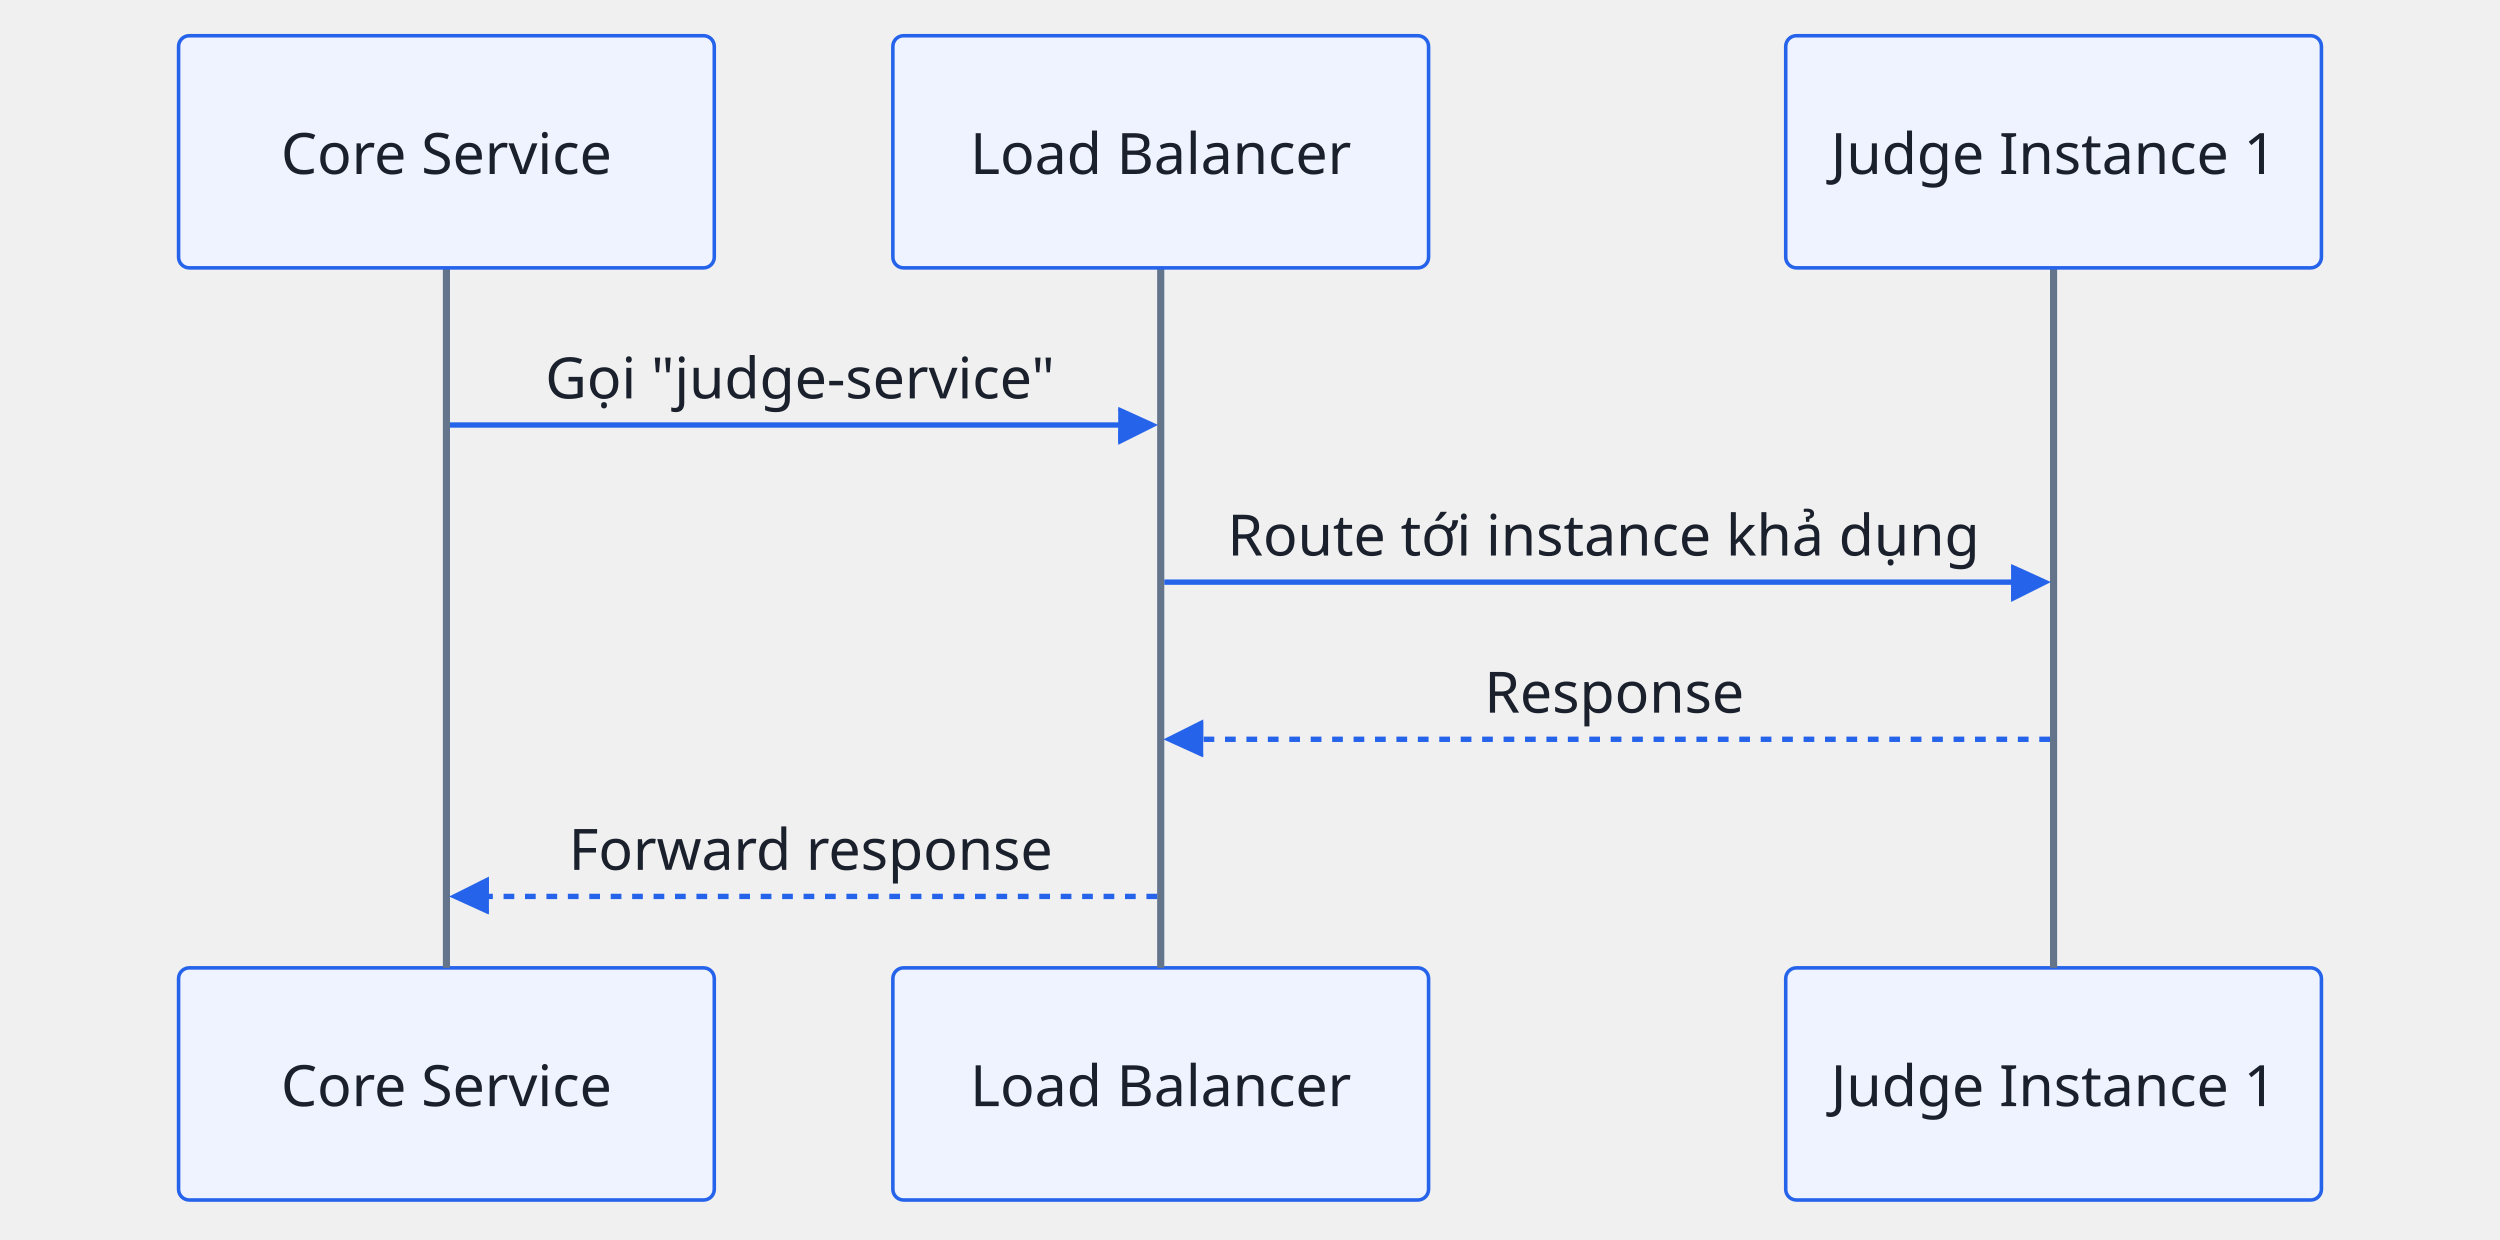
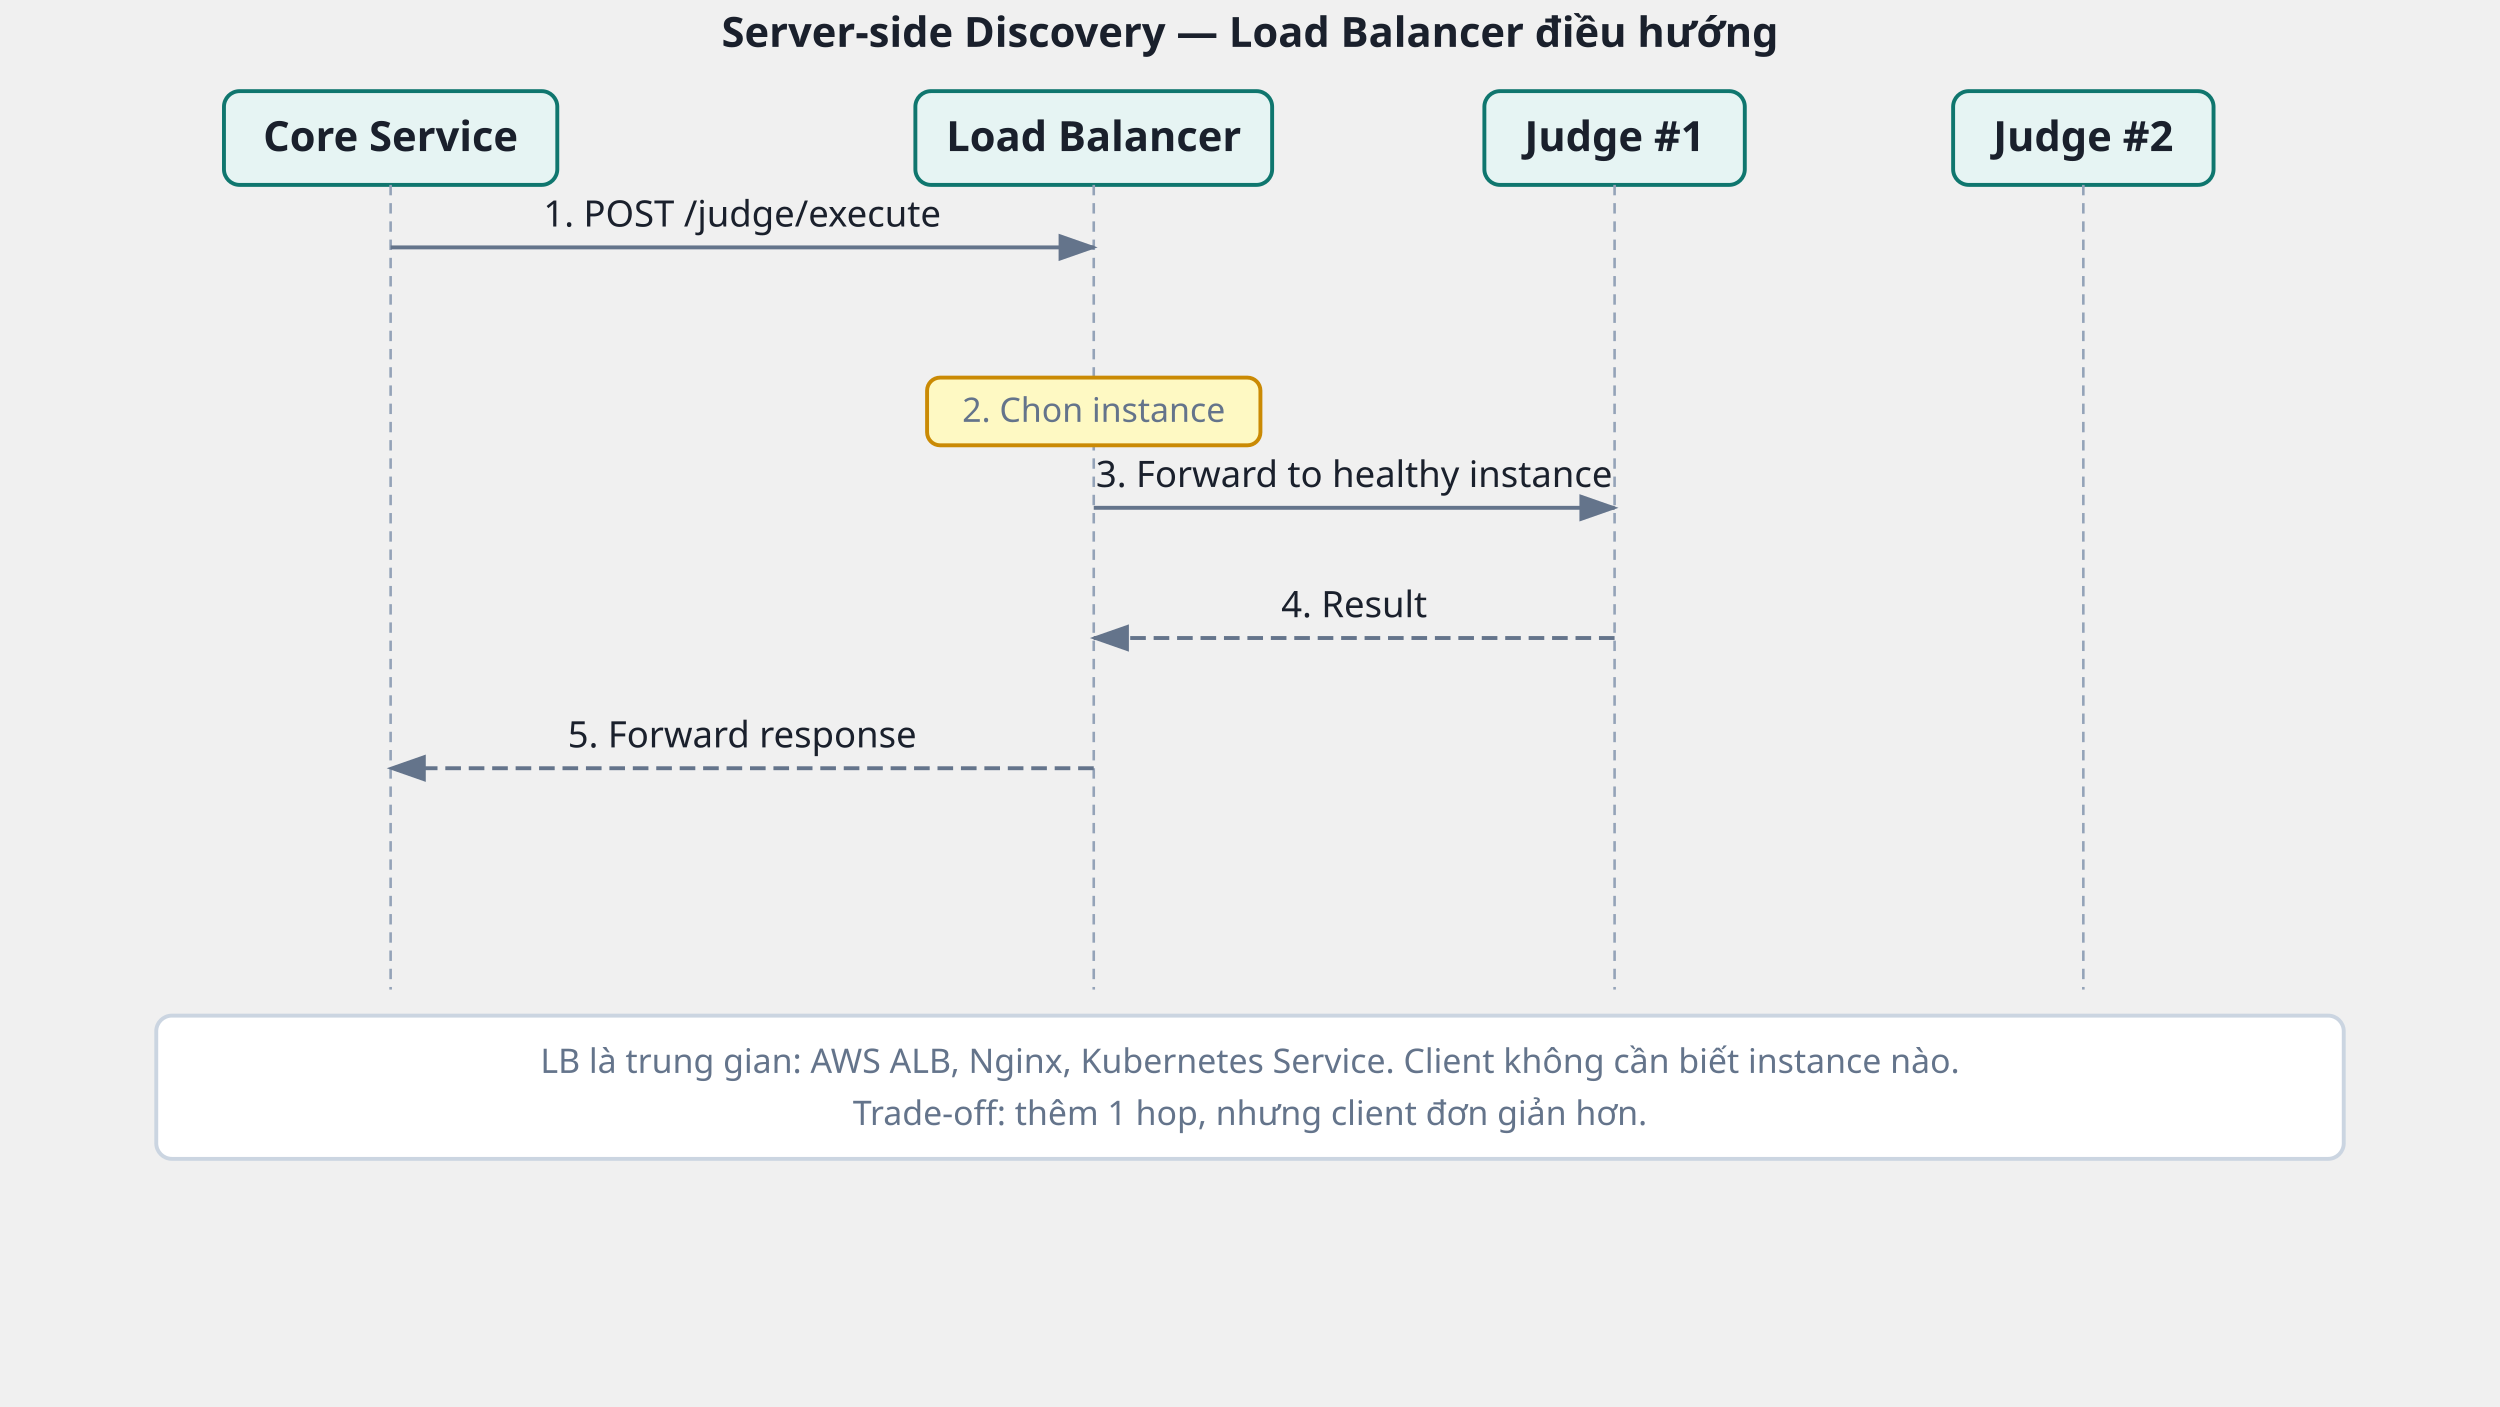
- <svg xmlns="http://www.w3.org/2000/svg" id="my-svg" width="100%" style="max-width: 700px; background-color: white;" viewBox="-50 -10 700 347" role="graphics-document document" aria-roledescription="sequence">
-   <g>
-     <rect x="450" y="261" fill="#eaeaea" stroke="#666" width="150" height="65" name="J1" rx="3" ry="3" class="actor actor-bottom" />
-     <text x="525" y="293.5" dominant-baseline="central" alignment-baseline="central" class="actor actor-box" style="text-anchor: middle; font-size: 16px; font-weight: 400;">
-       <tspan x="525" dy="0">Judge Instance 1</tspan>
-     </text>
-   </g>
-   <g>
-     <rect x="200" y="261" fill="#eaeaea" stroke="#666" width="150" height="65" name="LB" rx="3" ry="3" class="actor actor-bottom" />
-     <text x="275" y="293.5" dominant-baseline="central" alignment-baseline="central" class="actor actor-box" style="text-anchor: middle; font-size: 16px; font-weight: 400;">
-       <tspan x="275" dy="0">Load Balancer</tspan>
-     </text>
-   </g>
-   <g>
-     <rect x="0" y="261" fill="#eaeaea" stroke="#666" width="150" height="65" name="CS" rx="3" ry="3" class="actor actor-bottom" />
-     <text x="75" y="293.5" dominant-baseline="central" alignment-baseline="central" class="actor actor-box" style="text-anchor: middle; font-size: 16px; font-weight: 400;">
-       <tspan x="75" dy="0">Core Service</tspan>
-     </text>
-   </g>
-   <g>
-     <line id="actor2" x1="525" y1="65" x2="525" y2="261" class="actor-line 200" stroke-width="0.5px" stroke="#999" name="J1" data-et="life-line" data-id="J1" />
-     <g id="root-2" data-et="participant" data-type="participant" data-id="J1">
-       <rect x="450" y="0" fill="#eaeaea" stroke="#666" width="150" height="65" name="J1" rx="3" ry="3" class="actor actor-top" />
-       <text x="525" y="32.5" dominant-baseline="central" alignment-baseline="central" class="actor actor-box" style="text-anchor: middle; font-size: 16px; font-weight: 400;">
-         <tspan x="525" dy="0">Judge Instance 1</tspan>
-       </text>
-     </g>
-   </g>
-   <g>
-     <line id="actor1" x1="275" y1="65" x2="275" y2="261" class="actor-line 200" stroke-width="0.5px" stroke="#999" name="LB" data-et="life-line" data-id="LB" />
-     <g id="root-1" data-et="participant" data-type="participant" data-id="LB">
-       <rect x="200" y="0" fill="#eaeaea" stroke="#666" width="150" height="65" name="LB" rx="3" ry="3" class="actor actor-top" />
-       <text x="275" y="32.5" dominant-baseline="central" alignment-baseline="central" class="actor actor-box" style="text-anchor: middle; font-size: 16px; font-weight: 400;">
-         <tspan x="275" dy="0">Load Balancer</tspan>
-       </text>
-     </g>
-   </g>
-   <g>
-     <line id="actor0" x1="75" y1="65" x2="75" y2="261" class="actor-line 200" stroke-width="0.5px" stroke="#999" name="CS" data-et="life-line" data-id="CS" />
-     <g id="root-0" data-et="participant" data-type="participant" data-id="CS">
-       <rect x="0" y="0" fill="#eaeaea" stroke="#666" width="150" height="65" name="CS" rx="3" ry="3" class="actor actor-top" />
-       <text x="75" y="32.5" dominant-baseline="central" alignment-baseline="central" class="actor actor-box" style="text-anchor: middle; font-size: 16px; font-weight: 400;">
-         <tspan x="75" dy="0">Core Service</tspan>
-       </text>
-     </g>
-   </g>
-   <style>#my-svg{font-family:'Segoe UI',system-ui,-apple-system,sans-serif;font-size:14px;fill:#1a202c;}@keyframes edge-animation-frame{from{stroke-dashoffset:0;}}@keyframes dash{to{stroke-dashoffset:0;}}#my-svg .edge-animation-slow{stroke-dasharray:9,5!important;stroke-dashoffset:900;animation:dash 50s linear infinite;stroke-linecap:round;}#my-svg .edge-animation-fast{stroke-dasharray:9,5!important;stroke-dashoffset:900;animation:dash 20s linear infinite;stroke-linecap:round;}#my-svg .error-icon{fill:#fef3e2;}#my-svg .error-text{fill:#1a202c;stroke:#1a202c;}#my-svg .edge-thickness-normal{stroke-width:1px;}#my-svg .edge-thickness-thick{stroke-width:3.5px;}#my-svg .edge-pattern-solid{stroke-dasharray:0;}#my-svg .edge-thickness-invisible{stroke-width:0;fill:none;}#my-svg .edge-pattern-dashed{stroke-dasharray:3;}#my-svg .edge-pattern-dotted{stroke-dasharray:2;}#my-svg .marker{fill:#64748b;stroke:#64748b;}#my-svg .marker.cross{stroke:#64748b;}#my-svg svg{font-family:'Segoe UI',system-ui,-apple-system,sans-serif;font-size:14px;}#my-svg p{margin:0;}#my-svg .actor{stroke:#2563eb;fill:#eff3ff;stroke-width:1;}#my-svg rect.actor.outer-path[data-look="neo"]{filter:drop-shadow( 1px 2px 2px rgba(185,185,185,1));}#my-svg rect.note[data-look="neo"]{stroke:#ca8a04;fill:#fefce8;filter:drop-shadow( 1px 2px 2px rgba(185,185,185,1));}#my-svg text.actor&gt;tspan{fill:#1a202c;stroke:none;}#my-svg .actor-line{stroke:#64748b;}#my-svg .innerArc{stroke-width:1.5;stroke-dasharray:none;}#my-svg .messageLine0{stroke-width:1.5;stroke-dasharray:none;stroke:#2563eb;}#my-svg .messageLine1{stroke-width:1.5;stroke-dasharray:2,2;stroke:#2563eb;}#my-svg [id$="-arrowhead"] path{fill:#2563eb;stroke:#2563eb;}#my-svg .sequenceNumber{fill:#ffffff;}#my-svg [id$="-sequencenumber"]{fill:#2563eb;}#my-svg [id$="-crosshead"] path{fill:#2563eb;stroke:#2563eb;}#my-svg .messageText{fill:#1a202c;stroke:none;}#my-svg .labelBox{stroke:#94a3b8;fill:#f8fafc;filter:none;}#my-svg .labelText,#my-svg .labelText&gt;tspan{fill:#1a202c;stroke:none;}#my-svg .loopText,#my-svg .loopText&gt;tspan{fill:#1a202c;stroke:none;}#my-svg .loopLine{stroke-width:2px;stroke-dasharray:2,2;stroke:#94a3b8;fill:#94a3b8;}#my-svg .note{stroke:#ca8a04;fill:#fefce8;}#my-svg .noteText,#my-svg .noteText&gt;tspan{fill:#1a202c;stroke:none;font-weight:normal;}#my-svg .activation0{fill:#dbeafe;stroke:#3b82f6;}#my-svg .activation1{fill:#dbeafe;stroke:#3b82f6;}#my-svg .activation2{fill:#dbeafe;stroke:#3b82f6;}#my-svg .actorPopupMenu{position:absolute;}#my-svg .actorPopupMenuPanel{position:absolute;fill:#eff3ff;box-shadow:0px 8px 16px 0px rgba(0,0,0,0.2);filter:drop-shadow(3px 5px 2px rgb(0 0 0 / 0.4));}#my-svg .actor-man circle,#my-svg line{fill:#eff3ff;stroke-width:2px;}#my-svg g rect.rect{filter:drop-shadow( 1px 2px 2px rgba(185,185,185,1));stroke:#94a3b8;}#my-svg .node .neo-node{stroke:#94a3b8;}#my-svg [data-look="neo"].node rect,#my-svg [data-look="neo"].cluster rect,#my-svg [data-look="neo"].node polygon{stroke:url(#my-svg-gradient);filter:drop-shadow( 1px 2px 2px rgba(185,185,185,1));}#my-svg [data-look="neo"].node path{stroke:url(#my-svg-gradient);stroke-width:1px;}#my-svg [data-look="neo"].node .outer-path{filter:drop-shadow( 1px 2px 2px rgba(185,185,185,1));}#my-svg [data-look="neo"].node .neo-line path{stroke:#94a3b8;filter:none;}#my-svg [data-look="neo"].node circle{stroke:url(#my-svg-gradient);filter:drop-shadow( 1px 2px 2px rgba(185,185,185,1));}#my-svg [data-look="neo"].node circle .state-start{fill:#000000;}#my-svg [data-look="neo"].icon-shape .icon{fill:url(#my-svg-gradient);filter:drop-shadow( 1px 2px 2px rgba(185,185,185,1));}#my-svg [data-look="neo"].icon-shape .icon-neo path{stroke:url(#my-svg-gradient);filter:drop-shadow( 1px 2px 2px rgba(185,185,185,1));}#my-svg :root{--mermaid-font-family:"trebuchet ms",verdana,arial,sans-serif;}</style>
-   <g />
+ <svg xmlns="http://www.w3.org/2000/svg" viewBox="0 0 960 540" width="100%" height="100%">
  <defs>
-     <symbol id="my-svg-computer" width="24" height="24">
-       <path transform="scale(.5)" d="M2 2v13h20v-13h-20zm18 11h-16v-9h16v9zm-10.228 6l.466-1h3.524l.467 1h-4.457zm14.228 3h-24l2-6h2.104l-1.33 4h18.45l-1.297-4h2.073l2 6zm-5-10h-14v-7h14v7z" />
-     </symbol>
-   </defs>
-   <defs>
-     <symbol id="my-svg-database" fill-rule="evenodd" clip-rule="evenodd">
-       <path transform="scale(.5)" d="M12.258.001l.256.004.255.005.253.008.251.01.249.012.247.015.246.016.242.019.241.02.239.023.236.024.233.027.231.028.229.031.225.032.223.034.22.036.217.038.214.04.211.041.208.043.205.045.201.046.198.048.194.05.191.051.187.053.183.054.18.056.175.057.172.059.168.06.163.061.16.063.155.064.15.066.074.033.073.033.071.034.07.034.069.035.068.035.067.035.066.035.064.036.064.036.062.036.06.036.06.037.058.037.058.037.055.038.055.038.053.038.052.038.051.039.05.039.048.039.047.039.045.04.044.04.043.04.041.04.04.041.039.041.037.041.036.041.034.041.033.042.032.042.03.042.029.042.027.042.026.043.024.043.023.043.021.043.02.043.018.044.017.043.015.044.013.044.012.044.011.045.009.044.007.045.006.045.004.045.002.045.001.045v17l-.001.045-.002.045-.004.045-.006.045-.007.045-.009.044-.011.045-.012.044-.013.044-.015.044-.017.043-.018.044-.02.043-.021.043-.023.043-.024.043-.026.043-.027.042-.029.042-.03.042-.032.042-.033.042-.034.041-.036.041-.037.041-.039.041-.04.041-.041.04-.043.04-.044.04-.045.04-.047.039-.048.039-.05.039-.051.039-.052.038-.053.038-.055.038-.055.038-.058.037-.058.037-.06.037-.06.036-.062.036-.064.036-.064.036-.066.035-.067.035-.068.035-.069.035-.07.034-.071.034-.073.033-.074.033-.15.066-.155.064-.16.063-.163.061-.168.06-.172.059-.175.057-.18.056-.183.054-.187.053-.191.051-.194.05-.198.048-.201.046-.205.045-.208.043-.211.041-.214.04-.217.038-.22.036-.223.034-.225.032-.229.031-.231.028-.233.027-.236.024-.239.023-.241.02-.242.019-.246.016-.247.015-.249.012-.251.01-.253.008-.255.005-.256.004-.258.001-.258-.001-.256-.004-.255-.005-.253-.008-.251-.01-.249-.012-.247-.015-.245-.016-.243-.019-.241-.02-.238-.023-.236-.024-.234-.027-.231-.028-.228-.031-.226-.032-.223-.034-.22-.036-.217-.038-.214-.04-.211-.041-.208-.043-.204-.045-.201-.046-.198-.048-.195-.05-.19-.051-.187-.053-.184-.054-.179-.056-.176-.057-.172-.059-.167-.06-.164-.061-.159-.063-.155-.064-.151-.066-.074-.033-.072-.033-.072-.034-.07-.034-.069-.035-.068-.035-.067-.035-.066-.035-.064-.036-.063-.036-.062-.036-.061-.036-.06-.037-.058-.037-.057-.037-.056-.038-.055-.038-.053-.038-.052-.038-.051-.039-.049-.039-.049-.039-.046-.039-.046-.04-.044-.04-.043-.04-.041-.04-.04-.041-.039-.041-.037-.041-.036-.041-.034-.041-.033-.042-.032-.042-.03-.042-.029-.042-.027-.042-.026-.043-.024-.043-.023-.043-.021-.043-.02-.043-.018-.044-.017-.043-.015-.044-.013-.044-.012-.044-.011-.045-.009-.044-.007-.045-.006-.045-.004-.045-.002-.045-.001-.045v-17l.001-.045.002-.045.004-.045.006-.045.007-.045.009-.044.011-.045.012-.044.013-.044.015-.044.017-.043.018-.044.02-.043.021-.043.023-.043.024-.043.026-.043.027-.042.029-.042.03-.042.032-.042.033-.042.034-.041.036-.041.037-.041.039-.041.04-.041.041-.04.043-.04.044-.04.046-.04.046-.039.049-.039.049-.039.051-.039.052-.038.053-.038.055-.038.056-.038.057-.037.058-.037.06-.037.061-.036.062-.036.063-.036.064-.036.066-.035.067-.035.068-.035.069-.035.07-.034.072-.034.072-.033.074-.033.151-.066.155-.064.159-.063.164-.061.167-.06.172-.059.176-.057.179-.056.184-.054.187-.053.19-.051.195-.05.198-.048.201-.046.204-.045.208-.043.211-.041.214-.04.217-.038.22-.036.223-.034.226-.032.228-.031.231-.028.234-.027.236-.024.238-.023.241-.02.243-.019.245-.016.247-.015.249-.012.251-.01.253-.008.255-.005.256-.004.258-.001.258.001zm-9.258 20.499v.01l.001.021.003.021.004.022.005.021.006.022.007.022.009.023.01.022.011.023.012.023.013.023.015.023.016.024.017.023.018.024.019.024.021.024.022.025.023.024.024.025.052.049.056.05.061.051.066.051.07.051.075.051.079.052.084.052.088.052.092.052.097.052.102.051.105.052.11.052.114.051.119.051.123.051.127.05.131.05.135.05.139.048.144.049.147.047.152.047.155.047.16.045.163.045.167.043.171.043.176.041.178.041.183.039.187.039.19.037.194.035.197.035.202.033.204.031.209.03.212.029.216.027.219.025.222.024.226.021.23.02.233.018.236.016.24.015.243.012.246.01.249.008.253.005.256.004.259.001.26-.001.257-.004.254-.005.25-.008.247-.011.244-.012.241-.014.237-.016.233-.018.231-.021.226-.021.224-.024.22-.026.216-.027.212-.028.21-.031.205-.031.202-.034.198-.034.194-.036.191-.037.187-.039.183-.04.179-.04.175-.042.172-.043.168-.044.163-.045.16-.046.155-.046.152-.047.148-.048.143-.049.139-.049.136-.05.131-.05.126-.05.123-.051.118-.052.114-.051.11-.052.106-.052.101-.052.096-.052.092-.052.088-.053.083-.051.079-.052.074-.052.07-.051.065-.051.06-.051.056-.05.051-.05.023-.024.023-.025.021-.024.02-.024.019-.024.018-.024.017-.024.015-.023.014-.024.013-.023.012-.023.01-.023.01-.022.008-.022.006-.022.006-.022.004-.022.004-.021.001-.021.001-.021v-4.127l-.077.055-.08.053-.083.054-.085.053-.087.052-.09.052-.093.051-.095.05-.097.05-.1.049-.102.049-.105.048-.106.047-.109.047-.111.046-.114.045-.115.045-.118.044-.12.043-.122.042-.124.042-.126.041-.128.04-.13.04-.132.038-.134.038-.135.037-.138.037-.139.035-.142.035-.143.034-.144.033-.147.032-.148.031-.15.03-.151.03-.153.029-.154.027-.156.027-.158.026-.159.025-.161.024-.162.023-.163.022-.165.021-.166.02-.167.019-.169.018-.169.017-.171.016-.173.015-.173.014-.175.013-.175.012-.177.011-.178.01-.179.008-.179.008-.181.006-.182.005-.182.004-.184.003-.184.002h-.37l-.184-.002-.184-.003-.182-.004-.182-.005-.181-.006-.179-.008-.179-.008-.178-.01-.176-.011-.176-.012-.175-.013-.173-.014-.172-.015-.171-.016-.17-.017-.169-.018-.167-.019-.166-.02-.165-.021-.163-.022-.162-.023-.161-.024-.159-.025-.157-.026-.156-.027-.155-.027-.153-.029-.151-.03-.15-.03-.148-.031-.146-.032-.145-.033-.143-.034-.141-.035-.14-.035-.137-.037-.136-.037-.134-.038-.132-.038-.13-.04-.128-.04-.126-.041-.124-.042-.122-.042-.12-.044-.117-.043-.116-.045-.113-.045-.112-.046-.109-.047-.106-.047-.105-.048-.102-.049-.1-.049-.097-.05-.095-.05-.093-.052-.09-.051-.087-.052-.085-.053-.083-.054-.08-.054-.077-.054v4.127zm0-5.654v.011l.001.021.003.021.004.021.005.022.006.022.007.022.009.022.01.022.011.023.012.023.013.023.015.024.016.023.017.024.018.024.019.024.021.024.022.024.023.025.024.024.052.05.056.05.061.05.066.051.07.051.075.052.079.051.084.052.088.052.092.052.097.052.102.052.105.052.11.051.114.051.119.052.123.05.127.051.131.05.135.049.139.049.144.048.147.048.152.047.155.046.16.045.163.045.167.044.171.042.176.042.178.04.183.04.187.038.19.037.194.036.197.034.202.033.204.032.209.03.212.028.216.027.219.025.222.024.226.022.23.02.233.018.236.016.24.014.243.012.246.01.249.008.253.006.256.003.259.001.26-.001.257-.003.254-.006.25-.008.247-.01.244-.012.241-.015.237-.016.233-.018.231-.02.226-.022.224-.024.22-.025.216-.027.212-.029.21-.03.205-.032.202-.033.198-.035.194-.036.191-.037.187-.039.183-.039.179-.041.175-.042.172-.043.168-.044.163-.045.16-.045.155-.047.152-.047.148-.048.143-.048.139-.05.136-.049.131-.05.126-.051.123-.051.118-.051.114-.052.11-.052.106-.052.101-.052.096-.052.092-.052.088-.052.083-.052.079-.052.074-.051.07-.052.065-.051.06-.05.056-.051.051-.049.023-.025.023-.024.021-.025.02-.024.019-.024.018-.024.017-.024.015-.023.014-.023.013-.024.012-.022.01-.023.01-.023.008-.022.006-.022.006-.022.004-.021.004-.022.001-.021.001-.021v-4.139l-.077.054-.08.054-.083.054-.085.052-.087.053-.09.051-.093.051-.095.051-.097.05-.1.049-.102.049-.105.048-.106.047-.109.047-.111.046-.114.045-.115.044-.118.044-.12.044-.122.042-.124.042-.126.041-.128.04-.13.039-.132.039-.134.038-.135.037-.138.036-.139.036-.142.035-.143.033-.144.033-.147.033-.148.031-.15.03-.151.03-.153.028-.154.028-.156.027-.158.026-.159.025-.161.024-.162.023-.163.022-.165.021-.166.02-.167.019-.169.018-.169.017-.171.016-.173.015-.173.014-.175.013-.175.012-.177.011-.178.009-.179.009-.179.007-.181.007-.182.005-.182.004-.184.003-.184.002h-.37l-.184-.002-.184-.003-.182-.004-.182-.005-.181-.007-.179-.007-.179-.009-.178-.009-.176-.011-.176-.012-.175-.013-.173-.014-.172-.015-.171-.016-.17-.017-.169-.018-.167-.019-.166-.02-.165-.021-.163-.022-.162-.023-.161-.024-.159-.025-.157-.026-.156-.027-.155-.028-.153-.028-.151-.03-.15-.03-.148-.031-.146-.033-.145-.033-.143-.033-.141-.035-.14-.036-.137-.036-.136-.037-.134-.038-.132-.039-.13-.039-.128-.04-.126-.041-.124-.042-.122-.043-.12-.043-.117-.044-.116-.044-.113-.046-.112-.046-.109-.046-.106-.047-.105-.048-.102-.049-.1-.049-.097-.05-.095-.051-.093-.051-.09-.051-.087-.053-.085-.052-.083-.054-.08-.054-.077-.054v4.139zm0-5.666v.011l.001.02.003.022.004.021.005.022.006.021.007.022.009.023.01.022.011.023.012.023.013.023.015.023.016.024.017.024.018.023.019.024.021.025.022.024.023.024.024.025.052.05.056.05.061.05.066.051.07.051.075.052.079.051.084.052.088.052.092.052.097.052.102.052.105.051.11.052.114.051.119.051.123.051.127.05.131.05.135.05.139.049.144.048.147.048.152.047.155.046.16.045.163.045.167.043.171.043.176.042.178.04.183.04.187.038.19.037.194.036.197.034.202.033.204.032.209.03.212.028.216.027.219.025.222.024.226.021.23.02.233.018.236.017.24.014.243.012.246.01.249.008.253.006.256.003.259.001.26-.001.257-.003.254-.006.25-.008.247-.01.244-.013.241-.014.237-.016.233-.018.231-.02.226-.022.224-.024.22-.025.216-.027.212-.029.21-.03.205-.032.202-.033.198-.035.194-.036.191-.037.187-.039.183-.039.179-.041.175-.042.172-.043.168-.044.163-.045.16-.045.155-.047.152-.047.148-.048.143-.049.139-.049.136-.049.131-.051.126-.05.123-.051.118-.052.114-.051.11-.052.106-.052.101-.052.096-.052.092-.052.088-.052.083-.052.079-.052.074-.052.07-.051.065-.051.06-.051.056-.05.051-.049.023-.025.023-.025.021-.024.02-.024.019-.024.018-.024.017-.024.015-.023.014-.024.013-.023.012-.023.01-.022.01-.023.008-.022.006-.022.006-.022.004-.022.004-.021.001-.021.001-.021v-4.153l-.077.054-.08.054-.083.053-.085.053-.087.053-.09.051-.093.051-.095.051-.097.05-.1.049-.102.048-.105.048-.106.048-.109.046-.111.046-.114.046-.115.044-.118.044-.12.043-.122.043-.124.042-.126.041-.128.04-.13.039-.132.039-.134.038-.135.037-.138.036-.139.036-.142.034-.143.034-.144.033-.147.032-.148.032-.15.03-.151.03-.153.028-.154.028-.156.027-.158.026-.159.024-.161.024-.162.023-.163.023-.165.021-.166.02-.167.019-.169.018-.169.017-.171.016-.173.015-.173.014-.175.013-.175.012-.177.01-.178.01-.179.009-.179.007-.181.006-.182.006-.182.004-.184.003-.184.001-.185.001-.185-.001-.184-.001-.184-.003-.182-.004-.182-.006-.181-.006-.179-.007-.179-.009-.178-.01-.176-.01-.176-.012-.175-.013-.173-.014-.172-.015-.171-.016-.17-.017-.169-.018-.167-.019-.166-.02-.165-.021-.163-.023-.162-.023-.161-.024-.159-.024-.157-.026-.156-.027-.155-.028-.153-.028-.151-.03-.15-.03-.148-.032-.146-.032-.145-.033-.143-.034-.141-.034-.14-.036-.137-.036-.136-.037-.134-.038-.132-.039-.13-.039-.128-.041-.126-.041-.124-.041-.122-.043-.12-.043-.117-.044-.116-.044-.113-.046-.112-.046-.109-.046-.106-.048-.105-.048-.102-.048-.1-.05-.097-.049-.095-.051-.093-.051-.09-.052-.087-.052-.085-.053-.083-.053-.08-.054-.077-.054v4.153zm8.74-8.179l-.257.004-.254.005-.25.008-.247.011-.244.012-.241.014-.237.016-.233.018-.231.021-.226.022-.224.023-.22.026-.216.027-.212.028-.21.031-.205.032-.202.033-.198.034-.194.036-.191.038-.187.038-.183.04-.179.041-.175.042-.172.043-.168.043-.163.045-.16.046-.155.046-.152.048-.148.048-.143.048-.139.049-.136.05-.131.05-.126.051-.123.051-.118.051-.114.052-.11.052-.106.052-.101.052-.096.052-.092.052-.088.052-.083.052-.079.052-.074.051-.07.052-.065.051-.06.05-.056.05-.051.05-.023.025-.023.024-.021.024-.02.025-.019.024-.018.024-.017.023-.015.024-.014.023-.013.023-.012.023-.01.023-.01.022-.008.022-.006.023-.006.021-.004.022-.004.021-.001.021-.001.021.001.021.001.021.004.021.004.022.006.021.006.023.008.022.01.022.01.023.012.023.013.023.014.023.015.024.017.023.018.024.019.024.02.025.021.024.023.024.023.025.051.05.056.05.06.05.065.051.07.052.074.051.079.052.083.052.088.052.092.052.096.052.101.052.106.052.11.052.114.052.118.051.123.051.126.051.131.05.136.05.139.049.143.048.148.048.152.048.155.046.16.046.163.045.168.043.172.043.175.042.179.041.183.04.187.038.191.038.194.036.198.034.202.033.205.032.21.031.212.028.216.027.22.026.224.023.226.022.231.021.233.018.237.016.241.014.244.012.247.011.25.008.254.005.257.004.26.001.26-.001.257-.004.254-.005.25-.008.247-.011.244-.012.241-.014.237-.016.233-.018.231-.021.226-.022.224-.023.22-.026.216-.027.212-.028.21-.031.205-.032.202-.033.198-.034.194-.036.191-.038.187-.038.183-.04.179-.041.175-.042.172-.043.168-.043.163-.045.16-.046.155-.046.152-.048.148-.048.143-.048.139-.049.136-.05.131-.05.126-.051.123-.051.118-.051.114-.052.11-.052.106-.052.101-.052.096-.052.092-.052.088-.052.083-.052.079-.052.074-.051.07-.052.065-.051.06-.05.056-.05.051-.05.023-.025.023-.024.021-.024.02-.025.019-.024.018-.024.017-.023.015-.024.014-.023.013-.023.012-.023.01-.023.01-.022.008-.022.006-.023.006-.021.004-.022.004-.021.001-.021.001-.021-.001-.021-.001-.021-.004-.021-.004-.022-.006-.021-.006-.023-.008-.022-.01-.022-.01-.023-.012-.023-.013-.023-.014-.023-.015-.024-.017-.023-.018-.024-.019-.024-.02-.025-.021-.024-.023-.024-.023-.025-.051-.05-.056-.05-.06-.05-.065-.051-.07-.052-.074-.051-.079-.052-.083-.052-.088-.052-.092-.052-.096-.052-.101-.052-.106-.052-.11-.052-.114-.052-.118-.051-.123-.051-.126-.051-.131-.05-.136-.05-.139-.049-.143-.048-.148-.048-.152-.048-.155-.046-.16-.046-.163-.045-.168-.043-.172-.043-.175-.042-.179-.041-.183-.04-.187-.038-.191-.038-.194-.036-.198-.034-.202-.033-.205-.032-.21-.031-.212-.028-.216-.027-.22-.026-.224-.023-.226-.022-.231-.021-.233-.018-.237-.016-.241-.014-.244-.012-.247-.011-.25-.008-.254-.005-.257-.004-.26-.001-.26.001z" />
-     </symbol>
-   </defs>
-   <defs>
-     <symbol id="my-svg-clock" width="24" height="24">
-       <path transform="scale(.5)" d="M12 2c5.514 0 10 4.486 10 10s-4.486 10-10 10-10-4.486-10-10 4.486-10 10-10zm0-2c-6.627 0-12 5.373-12 12s5.373 12 12 12 12-5.373 12-12-5.373-12-12-12zm5.848 12.459c.202.038.202.333.001.372-1.907.361-6.045 1.111-6.547 1.111-.719 0-1.301-.582-1.301-1.301 0-.512.77-5.447 1.125-7.445.034-.192.312-.181.343.014l.985 6.238 5.394 1.011z" />
-     </symbol>
-   </defs>
-   <defs>
-     <marker id="my-svg-arrowhead" refX="7.9" refY="5" markerUnits="userSpaceOnUse" markerWidth="12" markerHeight="12" orient="auto-start-reverse">
-       <path d="M -1 0 L 10 5 L 0 10 z" />
+     <marker id="arrowhead" markerWidth="10" markerHeight="7" refX="9" refY="3.5" orient="auto">
+       <polygon points="0 0, 10 3.5, 0 7" fill="#64748b" />
+     </marker>
+     <marker id="arrowhead-danger" markerWidth="10" markerHeight="7" refX="9" refY="3.5" orient="auto">
+       <polygon points="0 0, 10 3.5, 0 7" fill="#dc2626" />
    </marker>
  </defs>
-   <defs>
-     <marker id="my-svg-crosshead" markerWidth="15" markerHeight="8" orient="auto" refX="4" refY="4.5">
-       <path fill="none" stroke="#000000" stroke-width="1pt" d="M 1,2 L 6,7 M 6,2 L 1,7" style="stroke-dasharray: 0, 0;" />
-     </marker>
-   </defs>
-   <defs>
-     <marker id="my-svg-filled-head" refX="15.5" refY="7" markerWidth="20" markerHeight="28" orient="auto">
-       <path d="M 18,7 L9,13 L14,7 L9,1 Z" />
-     </marker>
-   </defs>
-   <defs>
-     <marker id="my-svg-sequencenumber" refX="15" refY="15" markerWidth="60" markerHeight="40" orient="auto">
-       <circle cx="15" cy="15" r="6" />
-     </marker>
-   </defs>
-   <defs>
-     <marker id="my-svg-solidTopArrowHead" refX="7.9" refY="7.25" markerUnits="userSpaceOnUse" markerWidth="12" markerHeight="12" orient="auto-start-reverse">
-       <path d="M 0 0 L 10 8 L 0 8 z" />
-     </marker>
-   </defs>
-   <defs>
-     <marker id="my-svg-solidBottomArrowHead" refX="7.9" refY="0.75" markerUnits="userSpaceOnUse" markerWidth="12" markerHeight="12" orient="auto-start-reverse">
-       <path d="M 0 0 L 10 0 L 0 8 z" />
-     </marker>
-   </defs>
-   <defs>
-     <marker id="my-svg-stickTopArrowHead" refX="7.5" refY="7" markerUnits="userSpaceOnUse" markerWidth="12" markerHeight="12" orient="auto-start-reverse">
-       <path d="M 0 0 L 7 7" stroke="black" stroke-width="1.5" fill="none" />
-     </marker>
-   </defs>
-   <defs>
-     <marker id="my-svg-stickBottomArrowHead" refX="7.5" refY="0" markerUnits="userSpaceOnUse" markerWidth="12" markerHeight="12" orient="auto-start-reverse">
-       <path d="M 0 7 L 7 0" stroke="black" stroke-width="1.5" fill="none" />
-     </marker>
-   </defs>
-   <text x="174" y="80" text-anchor="middle" dominant-baseline="middle" alignment-baseline="middle" class="messageText" dy="1em" style="font-size: 16px; font-weight: 400;">Gọi "judge-service"</text>
-   <line x1="76" y1="109" x2="271" y2="109" class="messageLine0" data-et="message" data-id="i0" data-from="CS" data-to="LB" stroke-width="2" stroke="none" marker-end="url(#my-svg-arrowhead)" style="fill: none;" />
-   <text x="399" y="124" text-anchor="middle" dominant-baseline="middle" alignment-baseline="middle" class="messageText" dy="1em" style="font-size: 16px; font-weight: 400;">Route tới instance khả dụng</text>
-   <line x1="276" y1="153" x2="521" y2="153" class="messageLine0" data-et="message" data-id="i1" data-from="LB" data-to="J1" stroke-width="2" stroke="none" marker-end="url(#my-svg-arrowhead)" style="fill: none;" />
-   <text x="402" y="168" text-anchor="middle" dominant-baseline="middle" alignment-baseline="middle" class="messageText" dy="1em" style="font-size: 16px; font-weight: 400;">Response</text>
-   <line x1="524" y1="197" x2="279" y2="197" class="messageLine1" data-et="message" data-id="i2" data-from="J1" data-to="LB" stroke-width="2" stroke="none" marker-end="url(#my-svg-arrowhead)" style="stroke-dasharray: 3, 3; fill: none;" />
-   <text x="177" y="212" text-anchor="middle" dominant-baseline="middle" alignment-baseline="middle" class="messageText" dy="1em" style="font-size: 16px; font-weight: 400;">Forward response</text>
-   <line x1="274" y1="241" x2="79" y2="241" class="messageLine1" data-et="message" data-id="i3" data-from="LB" data-to="CS" stroke-width="2" stroke="none" marker-end="url(#my-svg-arrowhead)" style="stroke-dasharray: 3, 3; fill: none;" />
+   <style>
+     text {
+       font-family: 'Segoe UI', system-ui, -apple-system, sans-serif;
+       font-size: 14px;
+       fill: #1a202c;
+     }
+     .title { font-weight: bold; font-size: 16px; }
+     .small { font-size: 12px; }
+     .subtitle { font-size: 13px; fill: #64748b; }
+     .mono { font-family: 'Consolas', 'DejaVu Sans Mono', monospace; font-size: 12px; }
+ 
+     .cluster { fill: #f8fafc; stroke: #94a3b8; stroke-width: 1.5; stroke-dasharray: 6 3; }
+     .service { fill: #e6f4f3; stroke: #0f766e; stroke-width: 1.5; }
+     .storage { fill: #dbeafe; stroke: #2563eb; stroke-width: 1.5; }
+     .event   { fill: #fef9c3;   stroke: #ca8a04;   stroke-width: 1.5; }
+     .success { fill: #dcfce7; stroke: #16a34a; stroke-width: 1.5; }
+     .danger  { fill: #fee2e2;  stroke: #dc2626;  stroke-width: 1.5; }
+     .warning { fill: #fff7ed; stroke: #ea580c; stroke-width: 1.5; }
+     .info    { fill: #eff6ff;    stroke: #3b82f6;    stroke-width: 1.5; }
+     .highlight { fill: #f5f3ff; stroke: #7c3aed; stroke-width: 1.5; }
+     .legacy  { fill: #f3f4f6;  stroke: #9ca3af;  stroke-width: 1.5; }
+     .note    { fill: #ffffff;     stroke: #cbd5e1;   stroke-width: 1.5; }
+     .step    { fill: #ffffff;     stroke: #94a3b8;         stroke-width: 1.5; }
+ 
+     .arrow {
+       stroke: #64748b; stroke-width: 1.5; fill: none;
+       marker-end: url(#arrowhead);
+     }
+     .arrow-dashed {
+       stroke: #64748b; stroke-width: 1.5; fill: none;
+       stroke-dasharray: 6 3; marker-end: url(#arrowhead);
+     }
+     .arrow-danger {
+       stroke: #dc2626; stroke-width: 2; fill: none;
+       marker-end: url(#arrowhead-danger);
+     }
+     .arrow-bg { fill: #ffffff; opacity: 0.9; }
+     .lifeline {
+       stroke: #94a3b8; stroke-width: 1;
+       stroke-dasharray: 4 3; fill: none;
+     }
+   </style>
+   <text x="480" y="18" text-anchor="middle" class="title">Server-side Discovery — Load Balancer điều hướng</text>
+   <rect x="86.0" y="35" width="128" height="36" rx="6" class="service" />
+   <text x="150" y="58" text-anchor="middle" class="title">Core Service</text>
+   <line x1="150" y1="71" x2="150" y2="380" class="lifeline" />
+   <rect x="351.5" y="35" width="137" height="36" rx="6" class="service" />
+   <text x="420" y="58" text-anchor="middle" class="title">Load Balancer</text>
+   <line x1="420" y1="71" x2="420" y2="380" class="lifeline" />
+   <rect x="570.0" y="35" width="100" height="36" rx="6" class="service" />
+   <text x="620" y="58" text-anchor="middle" class="title">Judge #1</text>
+   <line x1="620" y1="71" x2="620" y2="380" class="lifeline" />
+   <rect x="750.0" y="35" width="100" height="36" rx="6" class="service" />
+   <text x="800" y="58" text-anchor="middle" class="title">Judge #2</text>
+   <line x1="800" y1="71" x2="800" y2="380" class="lifeline" />
+   <path d="M 150 95 L 420 95" class="arrow" />
+   <text x="285.0" y="87" text-anchor="middle" font-size="12" fill="#475569">1. POST /judge/execute</text>
+   <rect x="356.0" y="145" width="128" height="26" rx="5" class="event" />
+   <text x="420" y="162" text-anchor="middle" class="subtitle">2. Chon instance</text>
+   <path d="M 420 195 L 620 195" class="arrow" />
+   <text x="520.0" y="187" text-anchor="middle" font-size="12" fill="#475569">3. Forward to healthy instance</text>
+   <path d="M 620 245 L 420 245" class="arrow-dashed" />
+   <text x="520.0" y="237" text-anchor="middle" font-size="12" fill="#475569">4. Result</text>
+   <path d="M 420 295 L 150 295" class="arrow-dashed" />
+   <text x="285.0" y="287" text-anchor="middle" font-size="12" fill="#475569">5. Forward response</text>
+   <rect x="60" y="390" width="840" height="55" rx="6" class="note" />
+   <text x="480" y="412" text-anchor="middle" class="subtitle">LB là trung gian: AWS ALB, Nginx, Kubernetes Service. Client không cần biết instance nào.</text>
+   <text x="480" y="432" text-anchor="middle" class="subtitle">Trade-off: thêm 1 hop, nhưng client đơn giản hơn.</text>
</svg>
